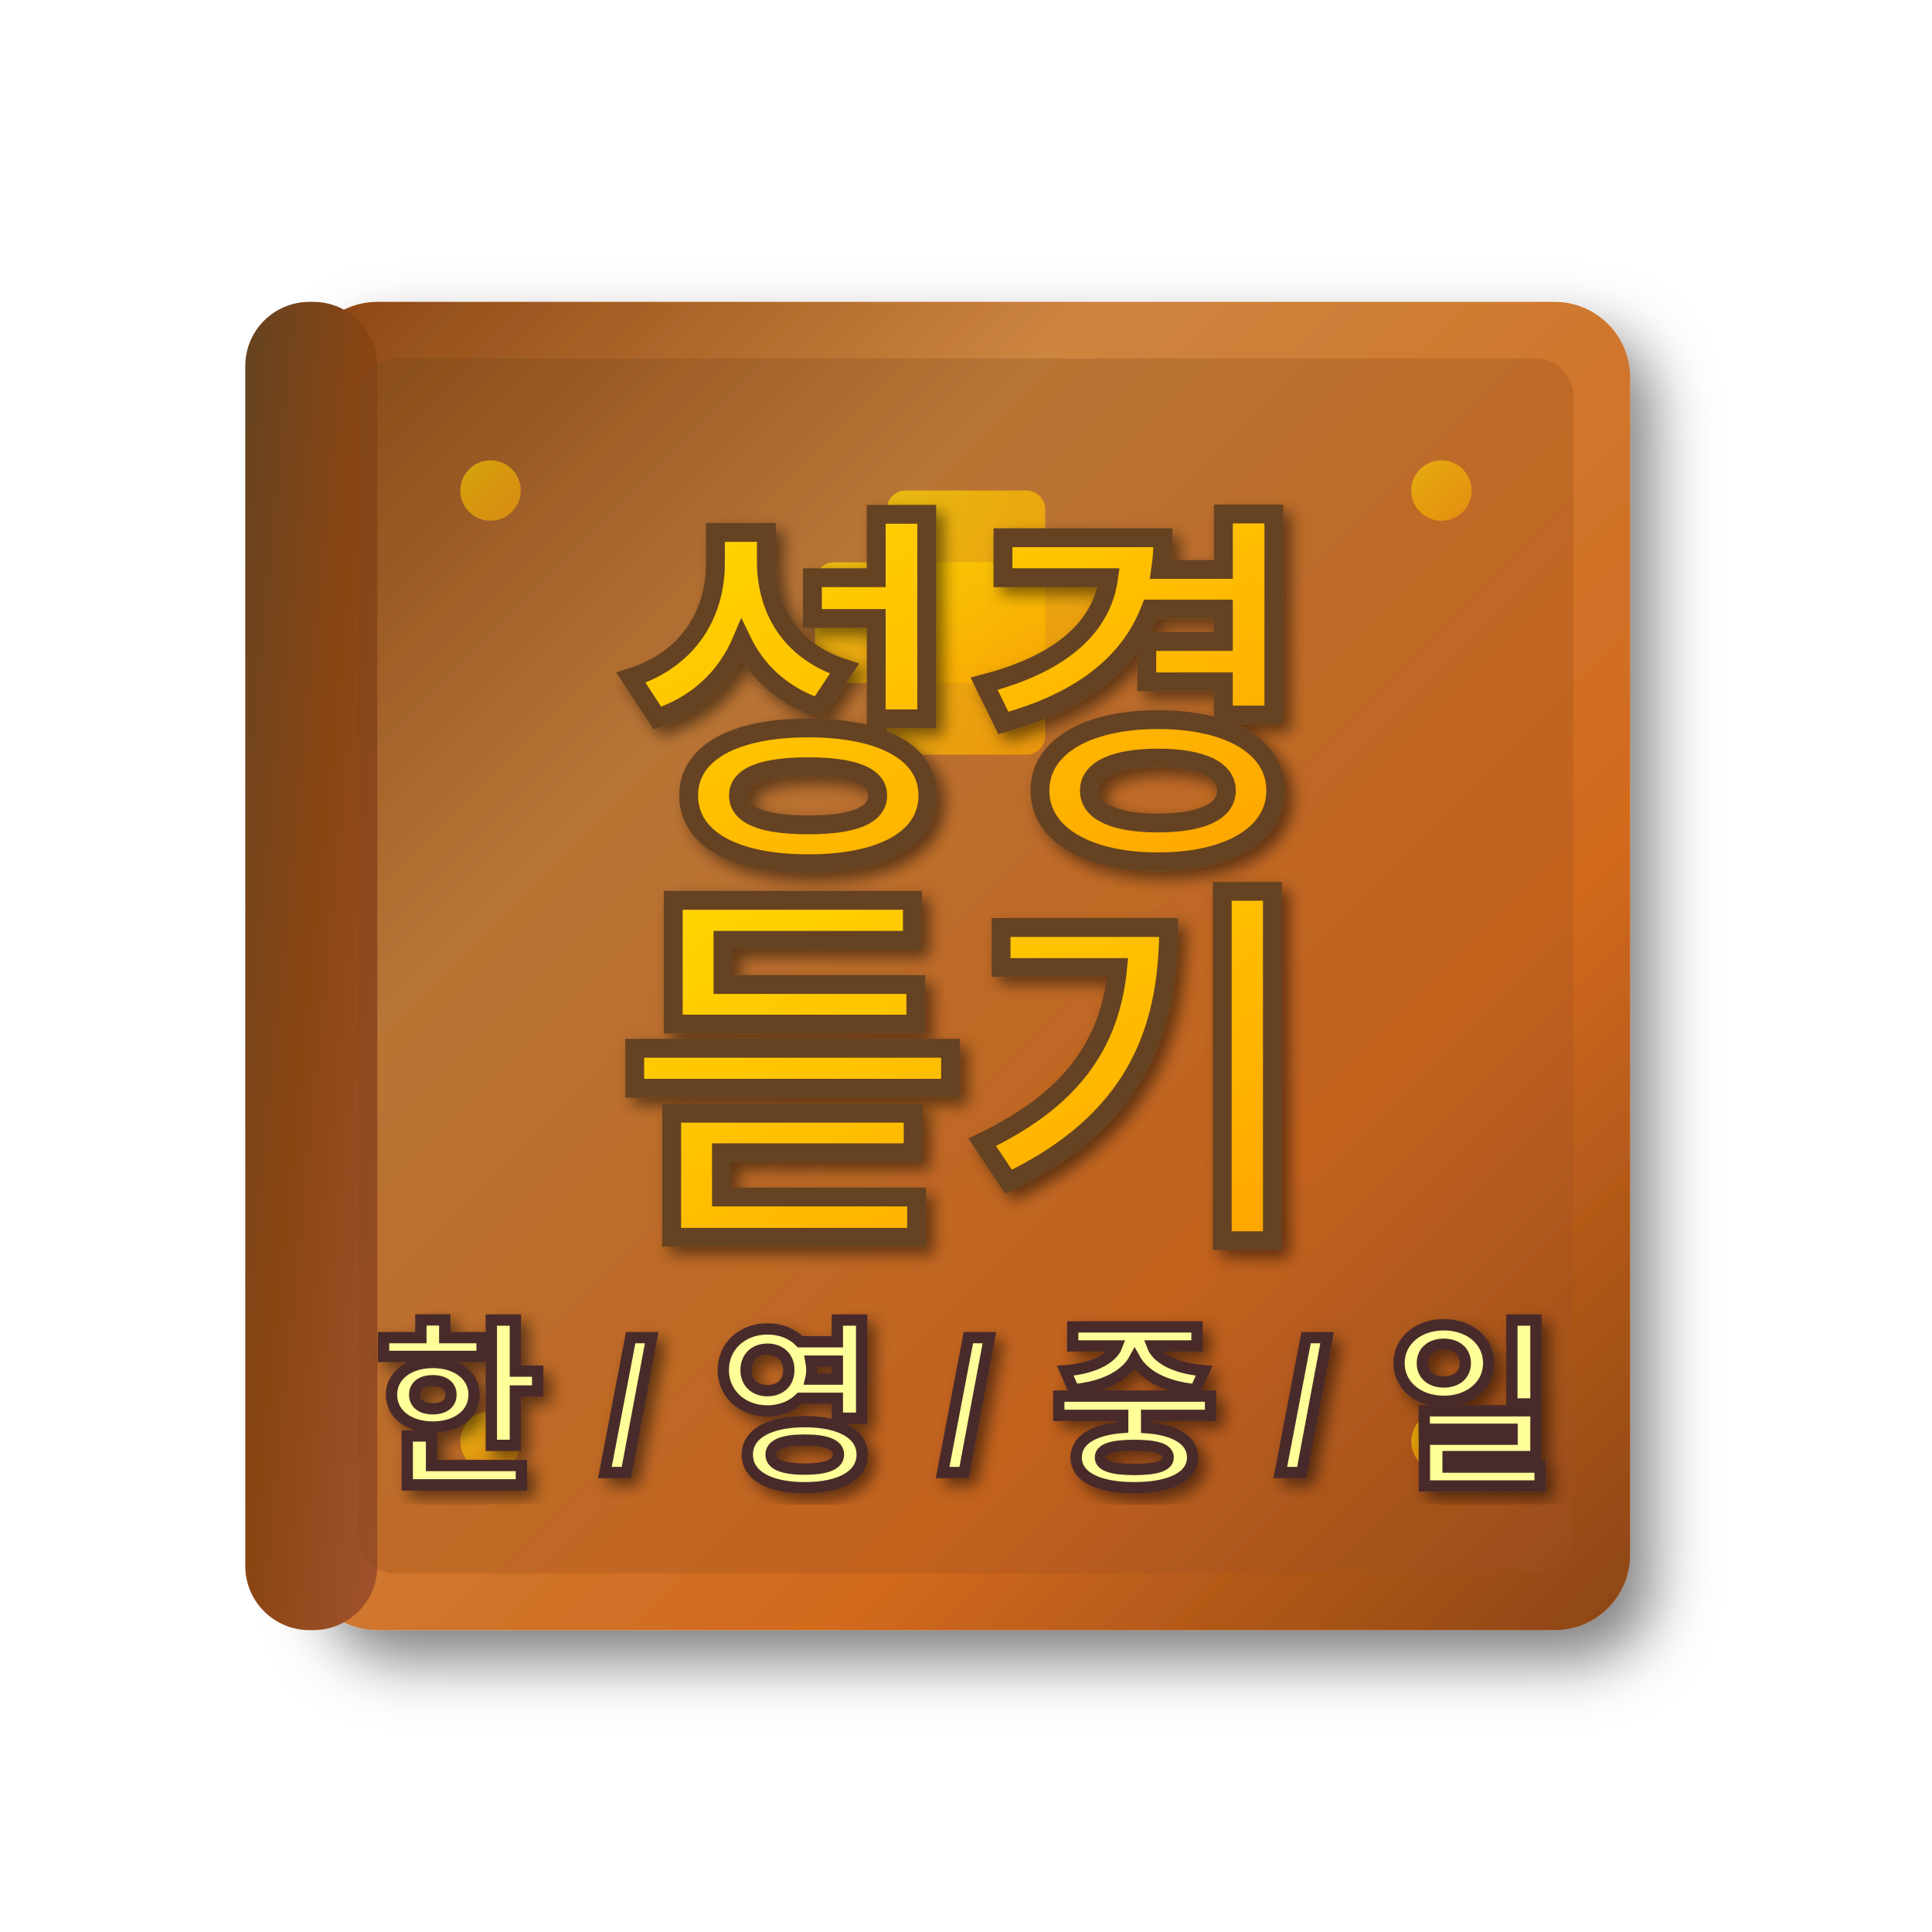
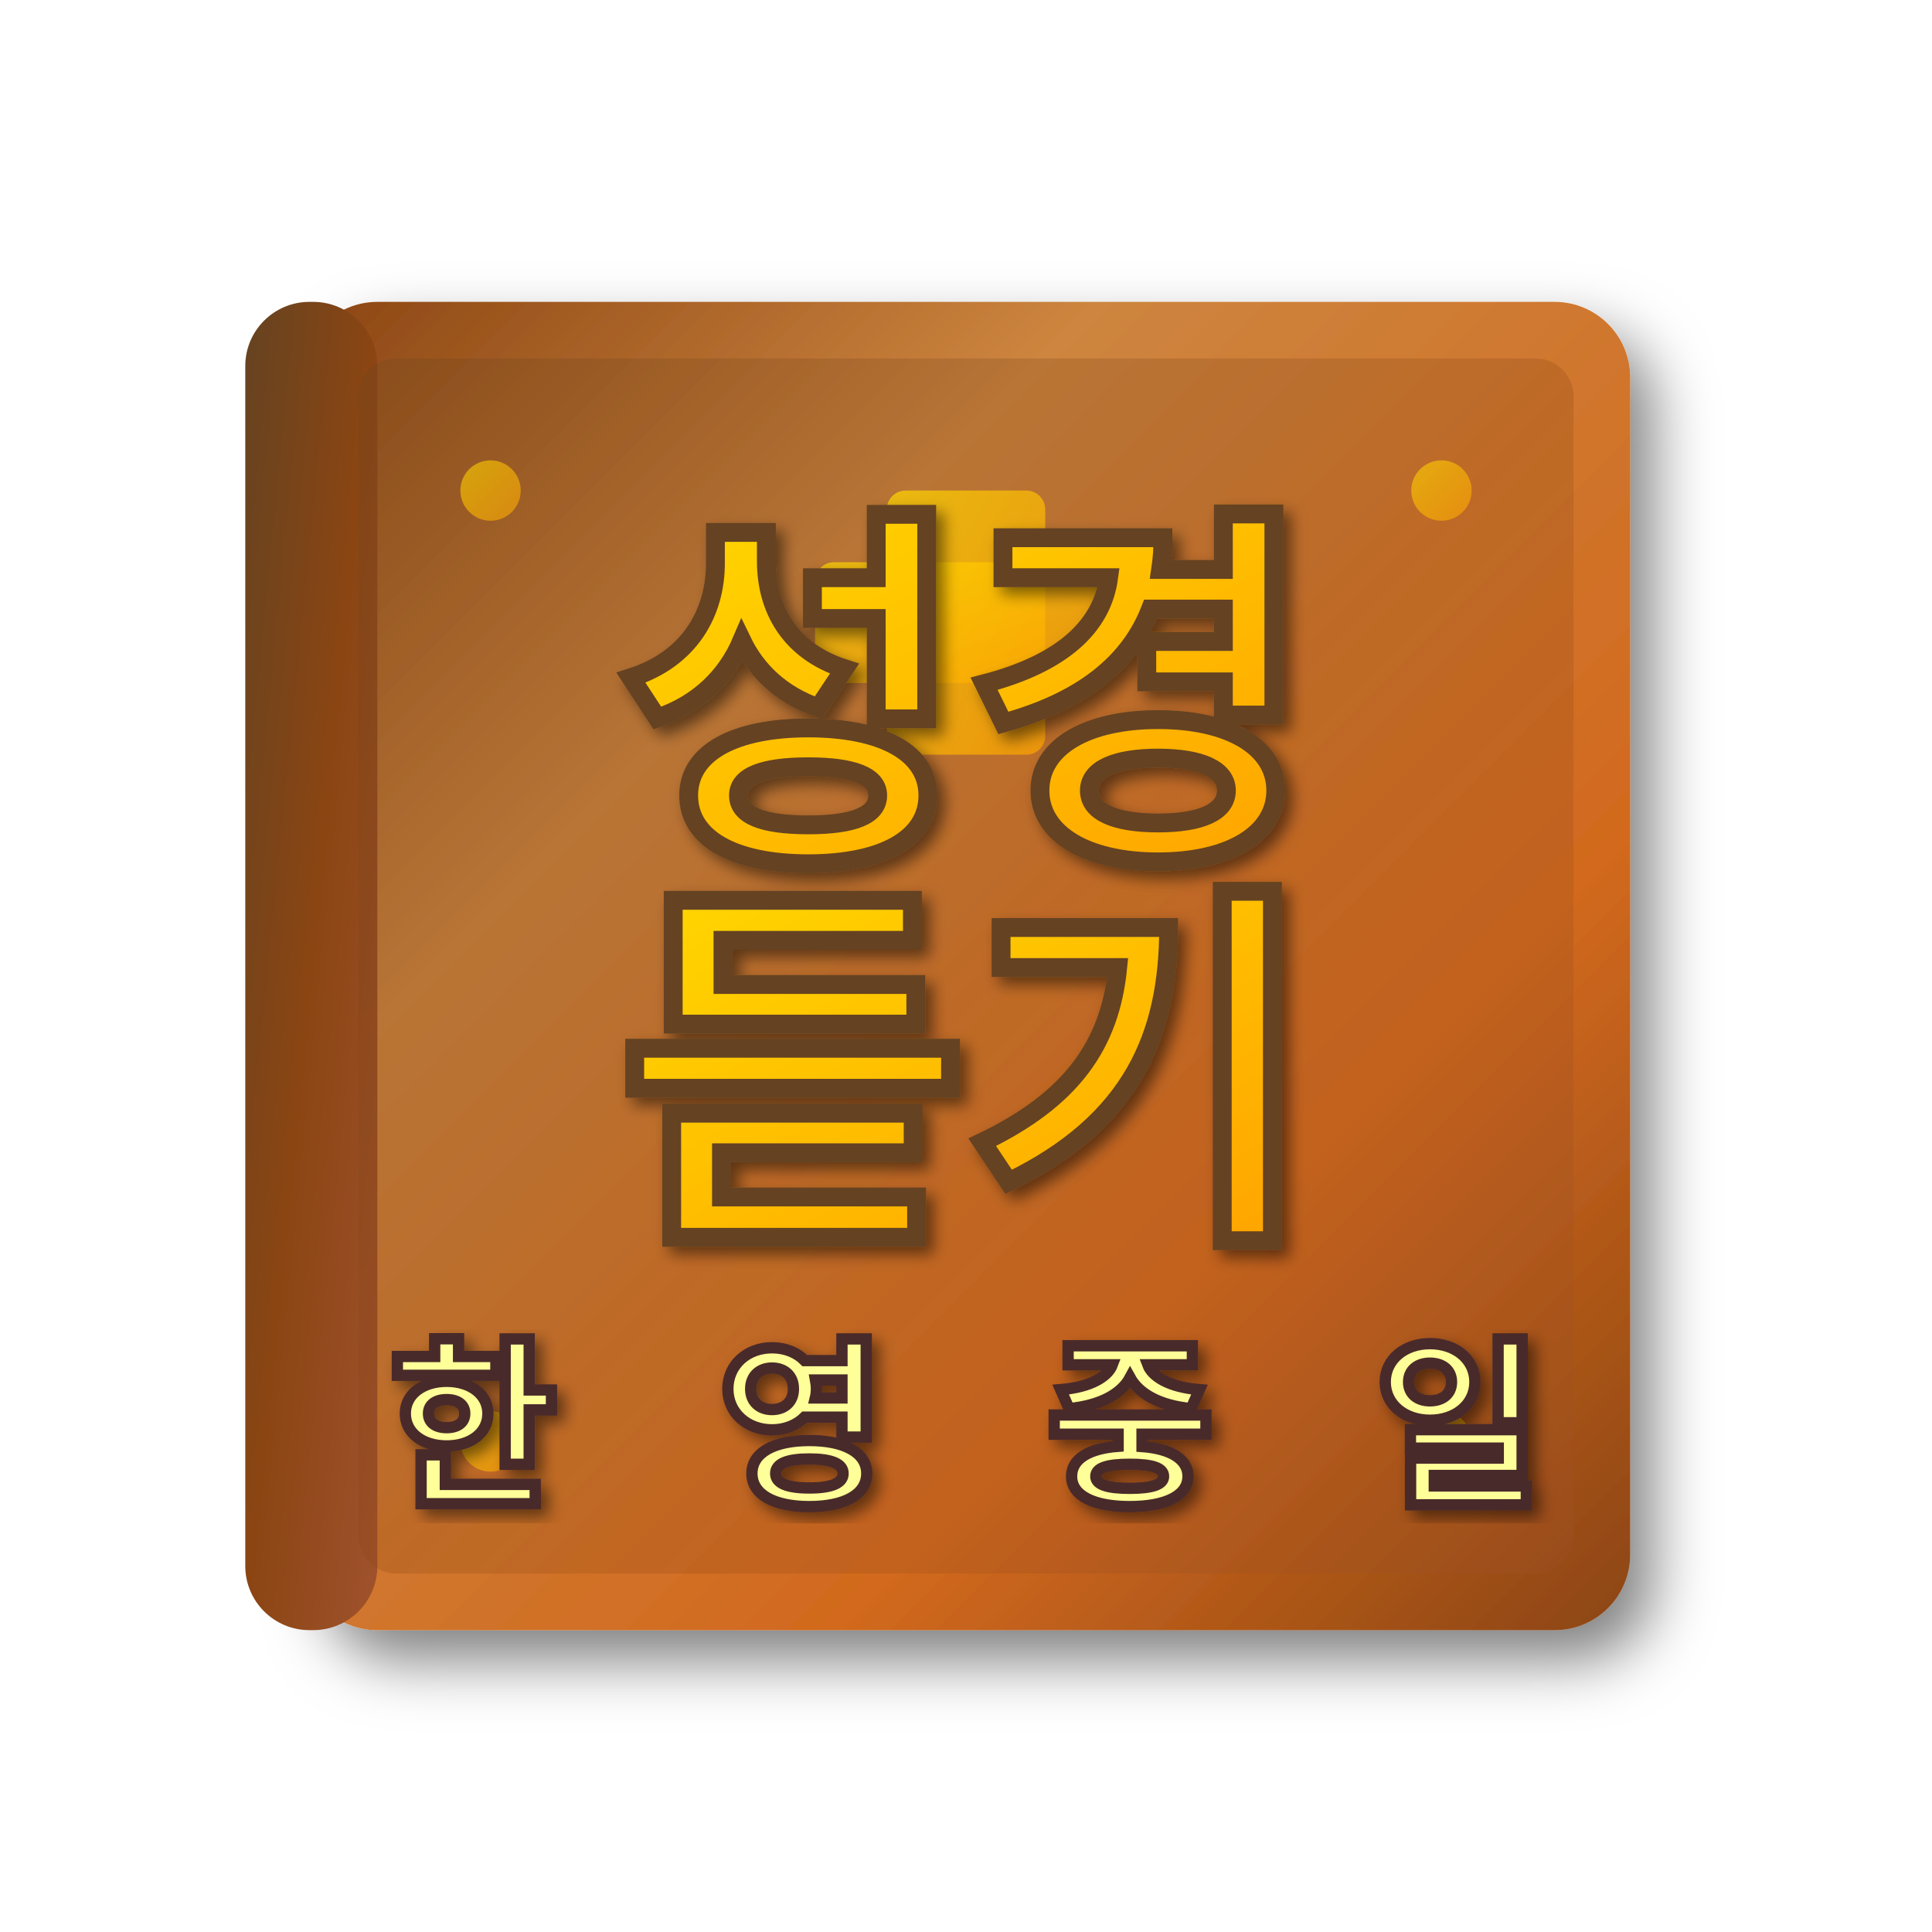
<svg xmlns="http://www.w3.org/2000/svg" width="512" height="512" viewBox="0 0 512 512">
  <defs>
    <linearGradient id="wood2" x1="0%" y1="0%" x2="100%" y2="100%">
      <stop offset="0%" style="stop-color:#8B4513;stop-opacity:1" />
      <stop offset="30%" style="stop-color:#CD853F;stop-opacity:1" />
      <stop offset="70%" style="stop-color:#D2691E;stop-opacity:1" />
      <stop offset="100%" style="stop-color:#8B4513;stop-opacity:1" />
    </linearGradient>
    <linearGradient id="woodDark2" x1="0%" y1="0%" x2="100%" y2="100%">
      <stop offset="0%" style="stop-color:#654321;stop-opacity:1" />
      <stop offset="50%" style="stop-color:#8B4513;stop-opacity:1" />
      <stop offset="100%" style="stop-color:#A0522D;stop-opacity:1" />
    </linearGradient>
    <linearGradient id="gold2" x1="0%" y1="0%" x2="100%" y2="100%">
      <stop offset="0%" style="stop-color:#FFD700;stop-opacity:1" />
      <stop offset="100%" style="stop-color:#FFA500;stop-opacity:1" />
    </linearGradient>
    <filter id="shadow2">
      <feDropShadow dx="6" dy="8" stdDeviation="8" flood-color="#000000" flood-opacity="0.5" />
    </filter>
    <filter id="textShadow">
      <feDropShadow dx="2" dy="2" stdDeviation="2" flood-color="#000000" flood-opacity="0.5" />
    </filter>
  </defs>
  <rect x="80" y="80" width="352" height="352" rx="20" ry="20" fill="url(#wood2)" filter="url(#shadow2)" />
  <rect x="65" y="80" width="35" height="352" rx="17" ry="17" fill="url(#woodDark2)" />
  <rect x="95" y="95" width="322" height="322" rx="10" fill="url(#woodDark2)" opacity="0.25" />
  <rect x="235" y="130" width="42" height="70" rx="5" fill="url(#gold2)" opacity="0.7" />
  <rect x="216" y="149" width="80" height="32" rx="5" fill="url(#gold2)" opacity="0.7" />
  <g stroke="url(#woodDark2)" stroke-width="1.5" opacity="0.4">
    <line x1="110" y1="140" x2="402" y2="140" />
    <line x1="110" y1="160" x2="402" y2="160" />
    <line x1="110" y1="380" x2="402" y2="380" />
    <line x1="110" y1="400" x2="402" y2="400" />
  </g>
  <g fill="url(#gold2)" opacity="0.6">
    <circle cx="130" cy="130" r="8" />
    <circle cx="382" cy="130" r="8" />
    <circle cx="130" cy="382" r="8" />
    <circle cx="382" cy="382" r="8" />
  </g>
  <text x="256" y="220" font-family="Arial, sans-serif" font-size="100" font-weight="bold" text-anchor="middle" fill="url(#gold2)" stroke="#654321" stroke-width="5" filter="url(#textShadow)">성경</text>
  <text x="256" y="320" font-family="Arial, sans-serif" font-size="100" font-weight="bold" text-anchor="middle" fill="url(#gold2)" stroke="#654321" stroke-width="5" filter="url(#textShadow)">듣기</text>
-   <text x="256" y="390" font-family="Arial, sans-serif" font-size="48" font-weight="bold" text-anchor="middle" fill="#FFFF99" stroke="#4A2C2A" stroke-width="3" filter="url(#textShadow)" letter-spacing="16px">한/영/중/일</text>
+   <text x="256" y="395" font-family="Arial, sans-serif" font-size="48" font-weight="bold" text-anchor="middle" fill="#FFFF99" stroke="#4A2C2A" stroke-width="3" filter="url(#textShadow)" letter-spacing="16px">한 영 중 일</text>
</svg>
